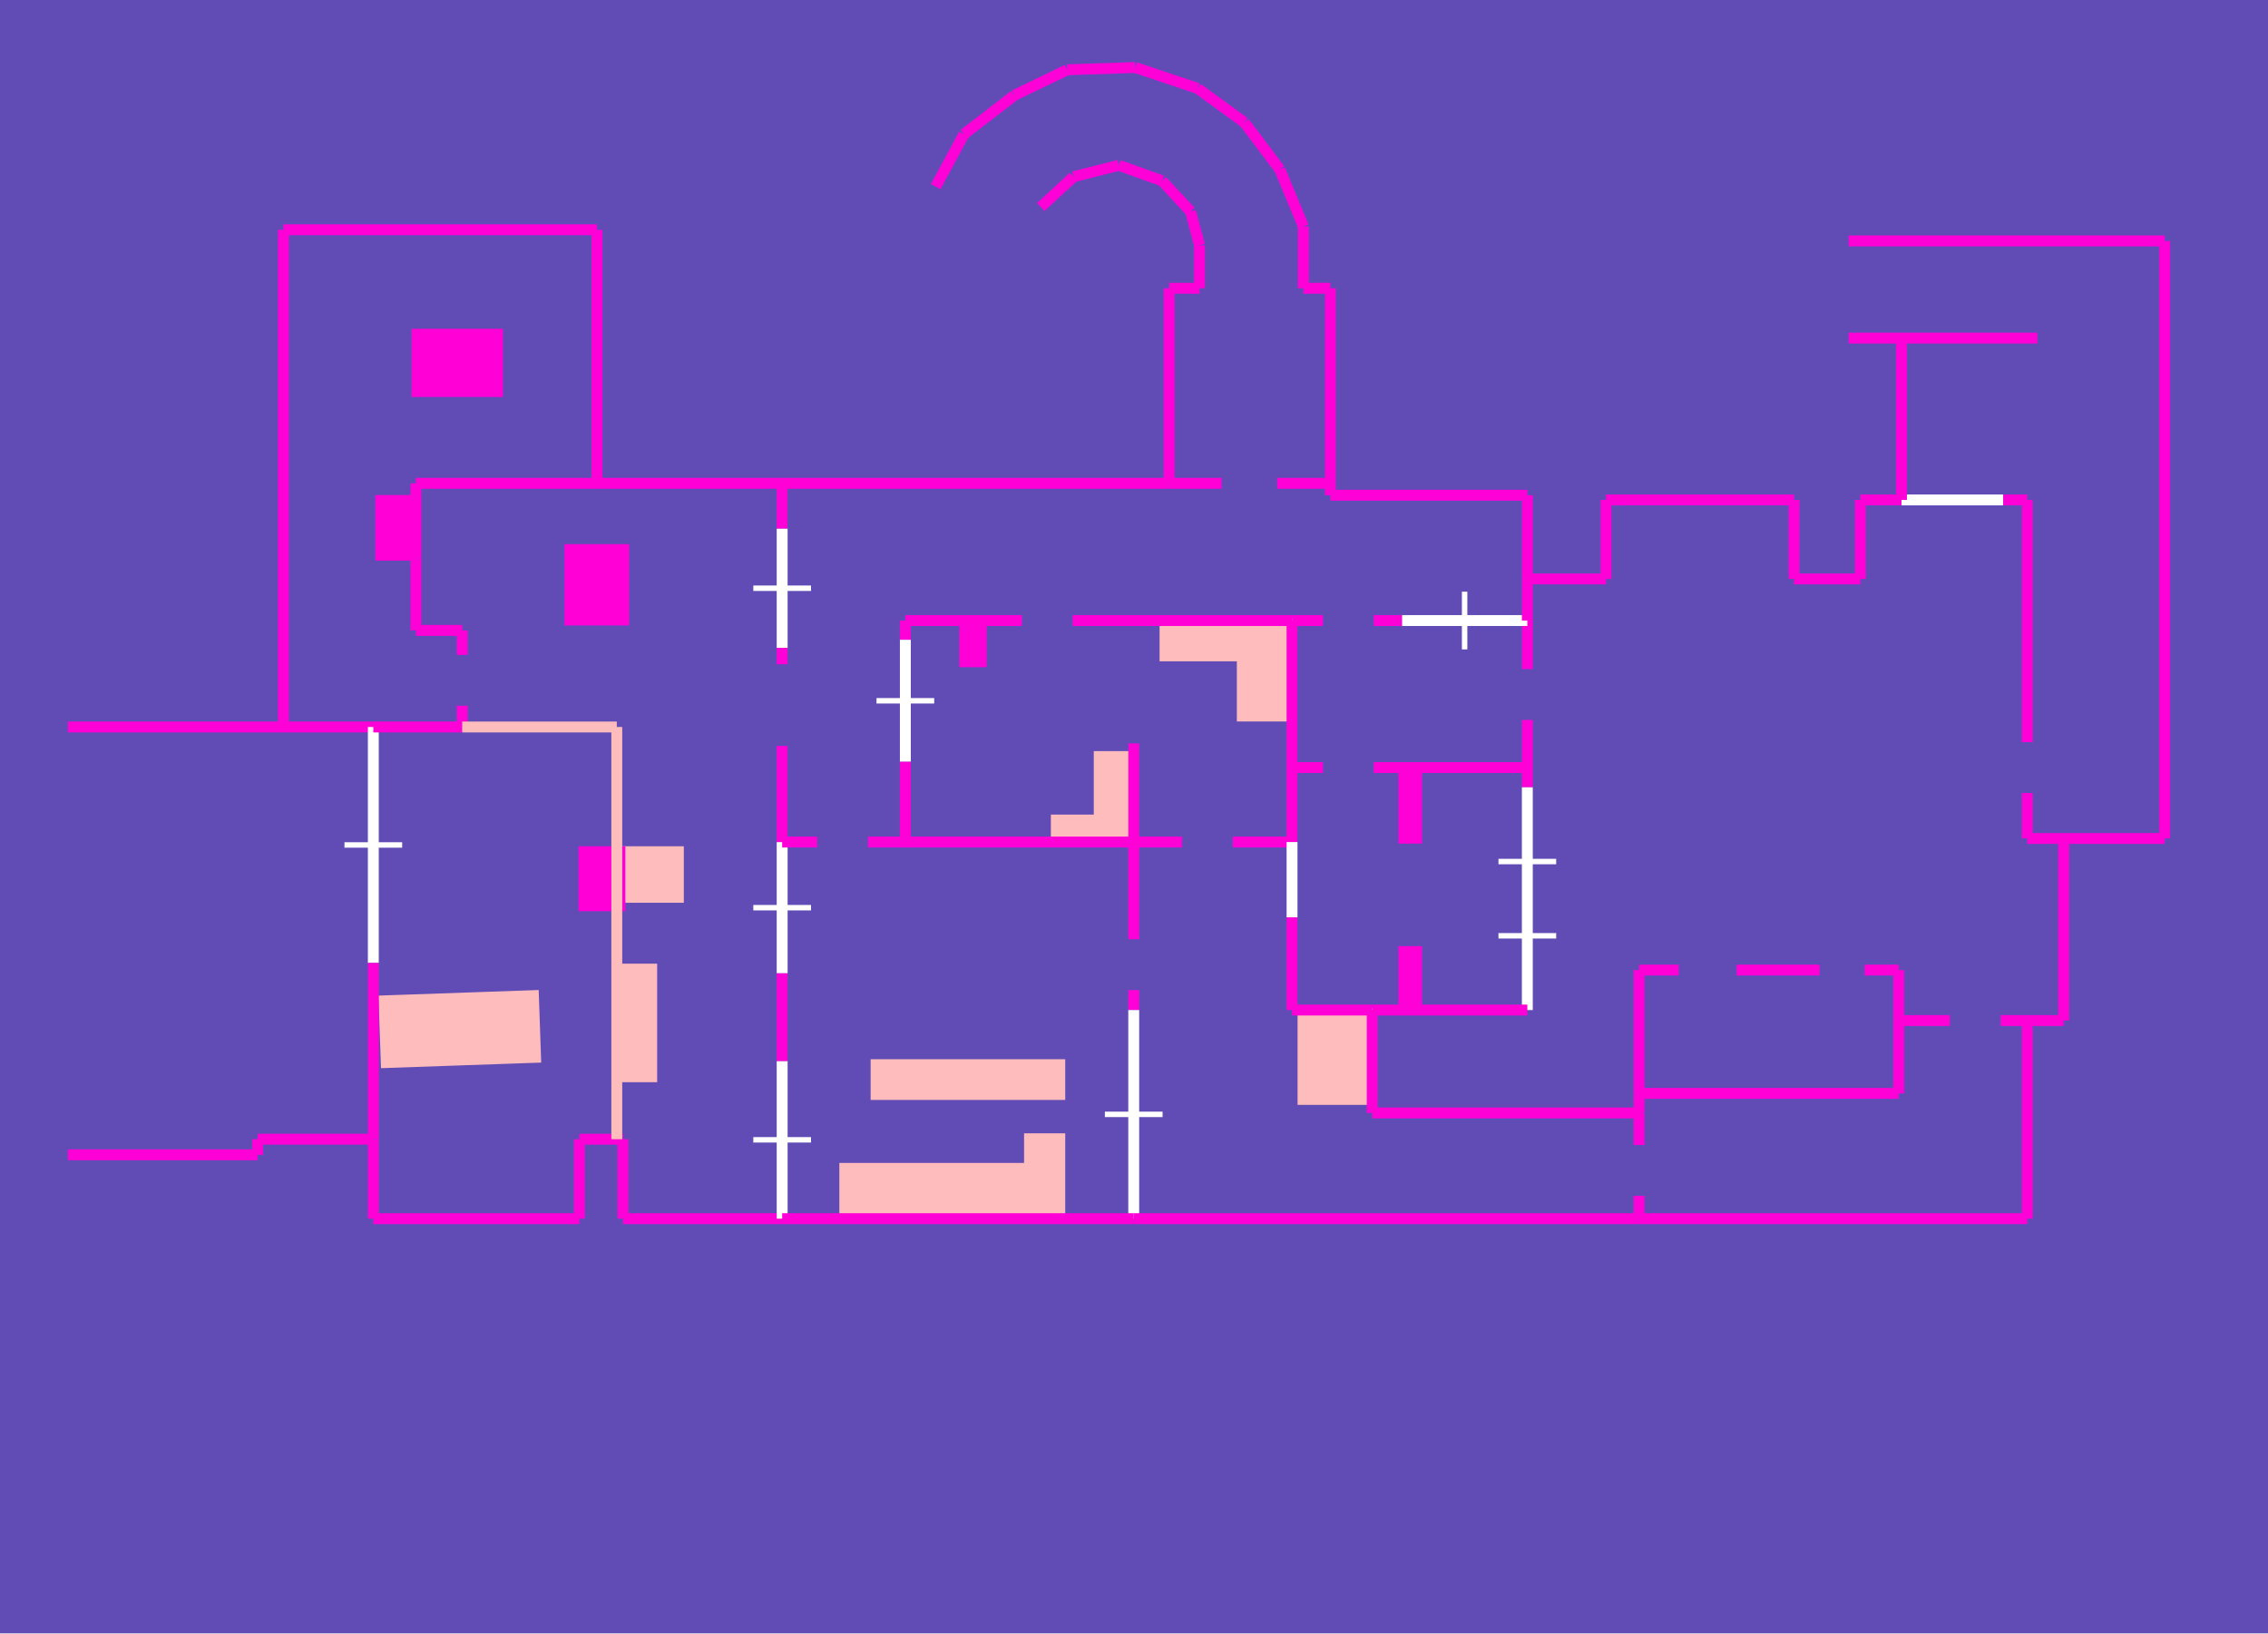
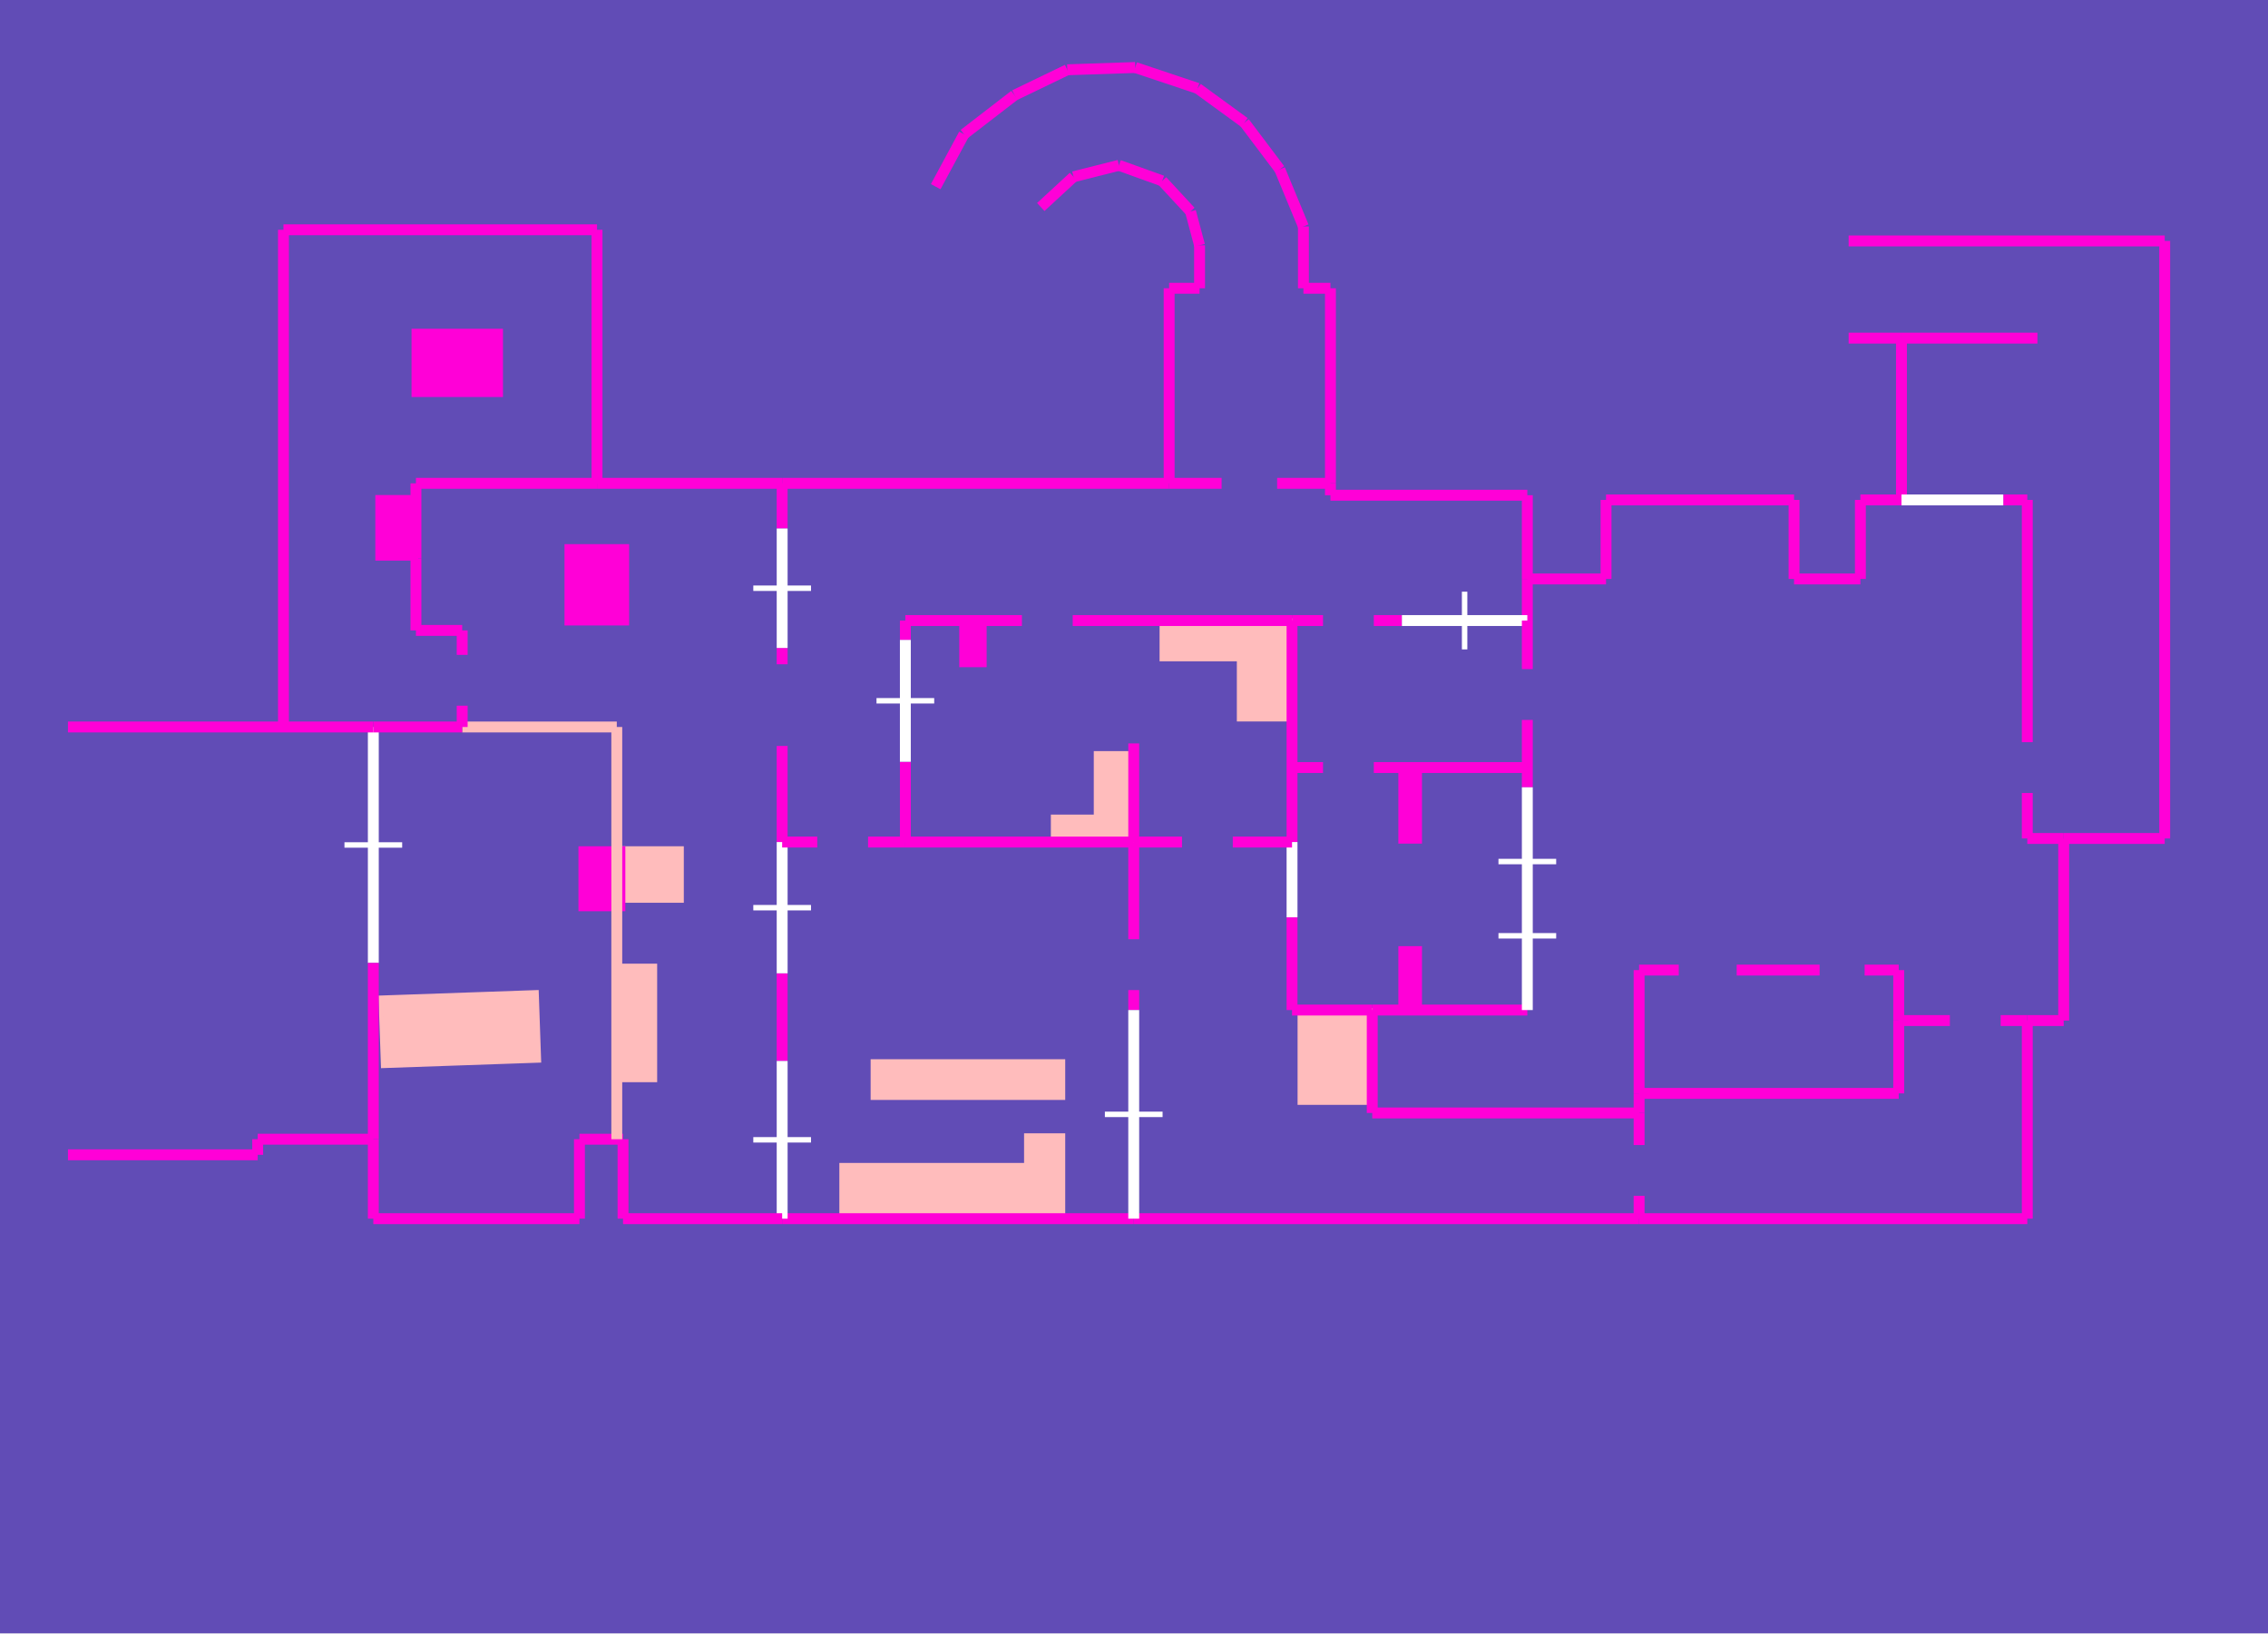
<svg xmlns="http://www.w3.org/2000/svg" viewBox="-33 -28 393 283">
  <rect fill="#614CB6" height="283" width="393" x="-33" y="-28" />
+   <path d="M181.697,-96.632 L190.885,-96.632 L190.885,-79.52 L181.697,-79.52 z" fill="#FFBCBC" stroke="#FFBCBC" stroke-width="0.75" transform="scale(1, -1)" />
+   <path d="M213.024,-104.989 L209.684,-104.989 L209.684,-117.795 L213.024,-117.795 z" fill="#FF00D7" stroke="#FF00D7" stroke-width="0.75" transform="scale(1, -1)" />
+   <path d="M192.219,-163.06 L204.782,-163.06 L204.782,-147.009 L192.219,-147.009 z" fill="#FFBCBC" stroke="#FFBCBC" stroke-width="0.75" transform="scale(1, -1)" />
+   <path d="M85.116,-119.004 L74.984,-119.004 L74.984,-128.044 L85.116,-128.044 z" fill="#FFBCBC" stroke="#FFBCBC" stroke-width="0.75" transform="scale(1, -1)" />
+   <path d="M133.6,-79.52 L137.59,-79.52 L137.59,-87.225 L133.6,-87.225 z" fill="#FF00D7" stroke="#FF00D7" stroke-width="0.75" transform="scale(1, -1)" />
+   <path d="M67.609,-119.004 L74.984,-119.004 L74.984,-129.511 L67.609,-129.511 z" fill="#FF00D7" stroke="#FF00D7" stroke-width="0.75" transform="scale(1, -1)" />
+   <path d="M53.779,-29.342 L38.683,-29.342 L38.683,-40.413 L53.779,-40.413 z" fill="#FF00D7" stroke="#FF00D7" stroke-width="0.75" transform="scale(1, -1)" />
+   <path d="M75.642,-66.657 L65.193,-66.657 L65.193,-79.998 L75.642,-79.998 z" fill="#FF00D7" stroke="#FF00D7" stroke-width="0.75" transform="scale(1, -1)" />
+   <path d="M118.24,-155.905 L151.207,-155.905 L151.207,-162.207 L118.24,-162.207 z" fill="#FFBCBC" stroke="#FFBCBC" stroke-width="0.75" transform="scale(1, -1)" />
+   <path d="M112.818,-173.874 L144.827,-173.874 L144.827,-183.154 L112.818,-183.154 z" fill="#FFBCBC" stroke="#FFBCBC" stroke-width="0.75" transform="scale(1, -1)" />
+   <path d="M168.307,-86.207 L190.885,-86.207 L190.885,-79.52 L168.307,-79.52 z" fill="#FFBCBC" stroke="#FFBCBC" stroke-width="0.75" transform="scale(1, -1)" />
+   <path d="M149.471,-113.517 L163.453,-113.517 L163.453,-117.9 L149.471,-117.9 z" fill="#FFBCBC" stroke="#FFBCBC" stroke-width="0.75" transform="scale(1, -1)" />
+   <path d="M80.498,-159.132 L74.205,-159.132 L74.205,-139.347 L80.498,-139.347 z" fill="#FFBCBC" stroke="#FFBCBC" stroke-width="0.75" transform="scale(1, -1)" />
+   <path d="M213.024,-147.009 L209.684,-147.009 L209.684,-136.311 L213.024,-136.311 z" fill="#FF00D7" stroke="#FF00D7" stroke-width="0.75" transform="scale(1, -1)" />
+   <path d="M32.97,-144.866 L59.98,-143.924 L60.393,-155.748 L33.383,-156.69 z" fill="#FFBCBC" stroke="#FFBCBC" stroke-width="0.75" transform="scale(1, -1)" />
  <path d="M151.207,-168.741 L144.827,-168.741 L144.827,-183.154 L151.207,-183.154 z" fill="#FFBCBC" stroke="#FFBCBC" stroke-width="0.75" transform="scale(1, -1)" />
-   <path d="M213.024,-104.989 L209.684,-104.989 L209.684,-117.795 L213.024,-117.795 z" fill="#FF00D7" stroke="#FF00D7" stroke-width="0.75" transform="scale(1, -1)" />
+   <path d="M156.907,-102.517 L163.453,-102.517 L163.453,-117.9 L156.907,-117.9 z" fill="#FFBCBC" stroke="#FFBCBC" stroke-width="0.75" transform="scale(1, -1)" />
  <path d="M32.412,-58.151 L39.073,-58.151 L39.073,-68.756 L32.412,-68.756 z" fill="#FF00D7" stroke="#FF00D7" stroke-width="0.75" transform="scale(1, -1)" />
-   <path d="M181.697,-96.632 L190.885,-96.632 L190.885,-79.52 L181.697,-79.52 z" fill="#FFBCBC" stroke="#FFBCBC" stroke-width="0.75" transform="scale(1, -1)" />
-   <path d="M75.642,-66.657 L65.193,-66.657 L65.193,-79.998 L75.642,-79.998 z" fill="#FF00D7" stroke="#FF00D7" stroke-width="0.75" transform="scale(1, -1)" />
-   <path d="M85.116,-119.004 L74.984,-119.004 L74.984,-128.044 L85.116,-128.044 z" fill="#FFBCBC" stroke="#FFBCBC" stroke-width="0.75" transform="scale(1, -1)" />
-   <path d="M168.307,-86.207 L190.885,-86.207 L190.885,-79.52 L168.307,-79.52 z" fill="#FFBCBC" stroke="#FFBCBC" stroke-width="0.75" transform="scale(1, -1)" />
-   <path d="M80.498,-159.132 L74.205,-159.132 L74.205,-139.347 L80.498,-139.347 z" fill="#FFBCBC" stroke="#FFBCBC" stroke-width="0.75" transform="scale(1, -1)" />
-   <path d="M133.6,-79.52 L137.59,-79.52 L137.59,-87.225 L133.6,-87.225 z" fill="#FF00D7" stroke="#FF00D7" stroke-width="0.75" transform="scale(1, -1)" />
-   <path d="M32.97,-144.866 L59.98,-143.924 L60.393,-155.748 L33.383,-156.69 z" fill="#FFBCBC" stroke="#FFBCBC" stroke-width="0.75" transform="scale(1, -1)" />
-   <path d="M67.609,-119.004 L74.984,-119.004 L74.984,-129.511 L67.609,-129.511 z" fill="#FF00D7" stroke="#FF00D7" stroke-width="0.75" transform="scale(1, -1)" />
-   <path d="M156.907,-102.517 L163.453,-102.517 L163.453,-117.9 L156.907,-117.9 z" fill="#FFBCBC" stroke="#FFBCBC" stroke-width="0.75" transform="scale(1, -1)" />
-   <path d="M192.219,-163.06 L204.782,-163.06 L204.782,-147.009 L192.219,-147.009 z" fill="#FFBCBC" stroke="#FFBCBC" stroke-width="0.75" transform="scale(1, -1)" />
-   <path d="M149.471,-113.517 L163.453,-113.517 L163.453,-117.9 L149.471,-117.9 z" fill="#FFBCBC" stroke="#FFBCBC" stroke-width="0.75" transform="scale(1, -1)" />
-   <path d="M112.818,-173.874 L144.827,-173.874 L144.827,-183.154 L112.818,-183.154 z" fill="#FFBCBC" stroke="#FFBCBC" stroke-width="0.75" transform="scale(1, -1)" />
-   <path d="M213.024,-147.009 L209.684,-147.009 L209.684,-136.311 L213.024,-136.311 z" fill="#FF00D7" stroke="#FF00D7" stroke-width="0.75" transform="scale(1, -1)" />
-   <path d="M53.779,-29.342 L38.683,-29.342 L38.683,-40.413 L53.779,-40.413 z" fill="#FF00D7" stroke="#FF00D7" stroke-width="0.75" transform="scale(1, -1)" />
-   <path d="M118.24,-155.905 L151.207,-155.905 L151.207,-162.207 L118.24,-162.207 z" fill="#FFBCBC" stroke="#FFBCBC" stroke-width="0.75" transform="scale(1, -1)" />
+   <path d="M102.533,-140.642 L102.533,-155.831 z" fill="none" stroke="#FF00D7" stroke-width="1.887" transform="scale(1, -1)" />
  <path d="M31.689,-183.154 L67.405,-183.154 z" fill="none" stroke="#FF00D7" stroke-width="1.887" transform="scale(1, -1)" />
-   <path d="M289.368,-58.62 L289.368,-72.314 z" fill="none" stroke="#FF00D7" stroke-width="1.887" transform="scale(1, -1)" />
+   <path d="M204.782,-147.009 L231.655,-147.009 z" fill="none" stroke="#FF00D7" stroke-width="1.887" transform="scale(1, -1)" />
+   <path d="M190.885,-79.52 L190.885,-117.9 z" fill="none" stroke="#FF00D7" stroke-width="1.887" transform="scale(1, -1)" />
+   <path d="M190.885,-79.52 L196.251,-79.52 z" fill="none" stroke="#FF00D7" stroke-width="1.887" transform="scale(1, -1)" />
+   <path d="M205.055,-79.52 L209.922,-79.52 z" fill="none" stroke="#FF00D7" stroke-width="1.887" transform="scale(1, -1)" />
+   <path d="M231.655,-72.314 L231.655,-57.805 z" fill="none" stroke="#FF00D7" stroke-width="1.887" transform="scale(1, -1)" />
+   <path d="M169.589,-55.746 L102.533,-55.746 z" fill="none" stroke="#FF00D7" stroke-width="1.887" transform="scale(1, -1)" />
+   <path d="M282.305,-140.083 L267.936,-140.083 z" fill="none" stroke="#FF00D7" stroke-width="1.887" transform="scale(1, -1)" />
+   <path d="M102.533,-84.27 L102.533,-87.097 z" fill="none" stroke="#FF00D7" stroke-width="1.887" transform="scale(1, -1)" />
+   <path d="M102.533,-101.247 L102.533,-117.9 z" fill="none" stroke="#FF00D7" stroke-width="1.887" transform="scale(1, -1)" />
+   <path d="M163.453,-183.154 L251.024,-183.154 z" fill="none" stroke="#FF00D7" stroke-width="1.887" transform="scale(1, -1)" />
  <path d="M67.405,-183.154 L67.405,-169.389 z" fill="none" stroke="#FF00D7" stroke-width="1.887" transform="scale(1, -1)" />
-   <path d="M174.518,12.69 L182.638,6.773 z" fill="none" stroke="#FF00D7" stroke-width="1.887" transform="scale(1, -1)" />
-   <path d="M70.451,-11.814 L70.451,-55.746 z" fill="none" stroke="#FF00D7" stroke-width="1.887" transform="scale(1, -1)" />
-   <path d="M123.879,-79.52 L123.879,-82.855 z" fill="none" stroke="#FF00D7" stroke-width="1.887" transform="scale(1, -1)" />
-   <path d="M74.96,-183.154 L74.96,-169.389 z" fill="none" stroke="#FF00D7" stroke-width="1.887" transform="scale(1, -1)" />
-   <path d="M251.024,-164.837 L204.782,-164.837 z" fill="none" stroke="#FF00D7" stroke-width="1.887" transform="scale(1, -1)" />
-   <path d="M134.04,4.746 L142.804,11.505 z" fill="none" stroke="#FF00D7" stroke-width="1.887" transform="scale(1, -1)" />
-   <path d="M257.897,-140.083 L251.024,-140.083 z" fill="none" stroke="#FF00D7" stroke-width="1.887" transform="scale(1, -1)" />
-   <path d="M342.103,-13.745 L287.333,-13.745 z" fill="none" stroke="#FF00D7" stroke-width="1.887" transform="scale(1, -1)" />
-   <path d="M277.874,-58.62 L245.295,-58.62 z" fill="none" stroke="#FF00D7" stroke-width="1.887" transform="scale(1, -1)" />
-   <path d="M192.858,-21.948 L197.538,-21.948 z" fill="none" stroke="#FF00D7" stroke-width="1.887" transform="scale(1, -1)" />
+   <path d="M289.368,-72.314 L289.368,-72.314 z" fill="none" stroke="#FF00D7" stroke-width="1.887" transform="scale(1, -1)" />
+   <path d="M102.533,-183.154 L163.453,-183.154 z" fill="none" stroke="#FF00D7" stroke-width="1.887" transform="scale(1, -1)" />
+   <path d="M231.655,-72.314 L231.655,-79.52 z" fill="none" stroke="#FF00D7" stroke-width="1.887" transform="scale(1, -1)" />
+   <path d="M169.589,-21.948 L169.589,-55.746 z" fill="none" stroke="#FF00D7" stroke-width="1.887" transform="scale(1, -1)" />
  <path d="M231.655,-104.989 L231.655,-108.41 z" fill="none" stroke="#FF00D7" stroke-width="1.887" transform="scale(1, -1)" />
-   <path d="M11.652,-172.088 L11.652,-169.386 z" fill="none" stroke="#FF00D7" stroke-width="1.887" transform="scale(1, -1)" />
-   <path d="M231.655,-57.805 L197.538,-57.805 z" fill="none" stroke="#FF00D7" stroke-width="1.887" transform="scale(1, -1)" />
-   <path d="M296.487,-30.585 L320.047,-30.585 z" fill="none" stroke="#FF00D7" stroke-width="1.887" transform="scale(1, -1)" />
-   <path d="M163.453,-117.9 L163.453,-134.74 z" fill="none" stroke="#FF00D7" stroke-width="1.887" transform="scale(1, -1)" />
-   <path d="M163.453,-143.545 L163.453,-147.009 z" fill="none" stroke="#FF00D7" stroke-width="1.887" transform="scale(1, -1)" />
-   <path d="M169.589,-55.746 L102.533,-55.746 z" fill="none" stroke="#FF00D7" stroke-width="1.887" transform="scale(1, -1)" />
-   <path d="M67.405,-169.389 L74.96,-169.389 z" fill="none" stroke="#FF00D7" stroke-width="1.887" transform="scale(1, -1)" />
-   <path d="M245.295,-72.314 L231.655,-72.314 z" fill="none" stroke="#FF00D7" stroke-width="1.887" transform="scale(1, -1)" />
-   <path d="M296.487,-58.62 L314.13,-58.62 z" fill="none" stroke="#FFFFFF" stroke-width="1.887" transform="scale(1, -1)" />
-   <path d="M287.333,-30.585 L287.333,-30.585 z" fill="none" stroke="#FF00D7" stroke-width="1.887" transform="scale(1, -1)" />
-   <path d="M168.389,-3.341 L160.889,-0.641 z" fill="none" stroke="#FF00D7" stroke-width="1.887" transform="scale(1, -1)" />
+   <path d="M190.885,-104.989 L196.251,-104.989 z" fill="none" stroke="#FF00D7" stroke-width="1.887" transform="scale(1, -1)" />
+   <path d="M205.055,-104.989 L231.655,-104.989 z" fill="none" stroke="#FF00D7" stroke-width="1.887" transform="scale(1, -1)" />
+   <path d="M190.885,-130.94 L190.885,-147.009 z" fill="none" stroke="#FF00D7" stroke-width="1.887" transform="scale(1, -1)" />
+   <path d="M204.782,-164.837 L204.782,-147.009 z" fill="none" stroke="#FF00D7" stroke-width="1.887" transform="scale(1, -1)" />
+   <path d="M123.879,-79.52 L144.074,-79.52 z" fill="none" stroke="#FF00D7" stroke-width="1.887" transform="scale(1, -1)" />
+   <path d="M152.879,-79.52 L190.885,-79.52 z" fill="none" stroke="#FF00D7" stroke-width="1.887" transform="scale(1, -1)" />
+   <path d="M102.533,-155.831 L102.533,-183.154 z" fill="none" stroke="#FFFFFF" stroke-width="1.887" transform="scale(1, -1)" />
+   <path d="M97.533,-169.492 L107.533,-169.492 z" fill="none" stroke="#FFFFFF" stroke-width="0.943" transform="scale(1, -1)" />
+   <path d="M231.655,-57.805 L231.655,-57.805 z" fill="none" stroke="#FF00D7" stroke-width="1.887" transform="scale(1, -1)" />
+   <path d="M11.652,-169.386 L31.689,-169.386 z" fill="none" stroke="#FF00D7" stroke-width="1.887" transform="scale(1, -1)" />
+   <path d="M190.885,-117.9 L190.885,-130.94 z" fill="none" stroke="#FFFFFF" stroke-width="1.887" transform="scale(1, -1)" />
+   <path d="M163.453,-117.9 L163.453,-100.811 z" fill="none" stroke="#FF00D7" stroke-width="1.887" transform="scale(1, -1)" />
+   <path d="M296.487,-30.585 L287.333,-30.585 z" fill="none" stroke="#FF00D7" stroke-width="1.887" transform="scale(1, -1)" />
+   <path d="M129.139,-4.343 L129.139,-4.343 z" fill="none" stroke="#FF00D7" stroke-width="1.887" transform="scale(1, -1)" />
+   <path d="M153.021,-2.627 L147.345,-7.868 z" fill="none" stroke="#FF00D7" stroke-width="1.887" transform="scale(1, -1)" />
+   <path d="M70.451,-55.746 L39.073,-55.746 z" fill="none" stroke="#FF00D7" stroke-width="1.887" transform="scale(1, -1)" />
+   <path d="M318.29,-148.827 L313.676,-148.827 z" fill="none" stroke="#FF00D7" stroke-width="1.887" transform="scale(1, -1)" />
+   <path d="M304.872,-148.827 L296.011,-148.827 z" fill="none" stroke="#FF00D7" stroke-width="1.887" transform="scale(1, -1)" />
+   <path d="M-21.222,-172.088 L11.652,-172.088 z" fill="none" stroke="#FF00D7" stroke-width="1.887" transform="scale(1, -1)" />
+   <path d="M251.024,-164.837 L251.024,-170.398 z" fill="none" stroke="#FF00D7" stroke-width="1.887" transform="scale(1, -1)" />
+   <path d="M251.024,-179.202 L251.024,-183.154 z" fill="none" stroke="#FF00D7" stroke-width="1.887" transform="scale(1, -1)" />
+   <path d="M324.597,-148.827 L324.597,-117.278 z" fill="none" stroke="#FF00D7" stroke-width="1.887" transform="scale(1, -1)" />
+   <path d="M123.879,-117.9 L123.879,-103.992 z" fill="none" stroke="#FF00D7" stroke-width="1.887" transform="scale(1, -1)" />
+   <path d="M318.29,-58.62 L314.13,-58.62 z" fill="none" stroke="#FF00D7" stroke-width="1.887" transform="scale(1, -1)" />
  <path d="M123.879,-82.855 L123.879,-103.992 z" fill="none" stroke="#FFFFFF" stroke-width="1.887" transform="scale(1, -1)" />
  <path d="M118.879,-93.423 L128.879,-93.423 z" fill="none" stroke="#FFFFFF" stroke-width="0.943" transform="scale(1, -1)" />
-   <path d="M-21.222,-97.964 L31.689,-97.964 z" fill="none" stroke="#FF00D7" stroke-width="1.887" transform="scale(1, -1)" />
+   <path d="M102.533,-140.642 L102.533,-117.9 z" fill="none" stroke="#FFFFFF" stroke-width="1.887" transform="scale(1, -1)" />
+   <path d="M107.533,-129.271 L97.533,-129.271 z" fill="none" stroke="#FFFFFF" stroke-width="0.943" transform="scale(1, -1)" />
+   <path d="M123.879,-79.52 L123.879,-82.855 z" fill="none" stroke="#FF00D7" stroke-width="1.887" transform="scale(1, -1)" />
+   <path d="M296.487,-30.585 L296.487,-58.62 z" fill="none" stroke="#FF00D7" stroke-width="1.887" transform="scale(1, -1)" />
+   <path d="M318.29,-148.827 L324.597,-148.827 z" fill="none" stroke="#FF00D7" stroke-width="1.887" transform="scale(1, -1)" />
+   <path d="M102.533,-55.746 L70.451,-55.746 z" fill="none" stroke="#FF00D7" stroke-width="1.887" transform="scale(1, -1)" />
+   <path d="M289.368,-58.62 L289.368,-72.314 z" fill="none" stroke="#FF00D7" stroke-width="1.887" transform="scale(1, -1)" />
+   <path d="M74.96,-183.154 L74.96,-169.389 z" fill="none" stroke="#FF00D7" stroke-width="1.887" transform="scale(1, -1)" />
+   <path d="M31.689,-138.846 L31.689,-97.964 z" fill="none" stroke="#FFFFFF" stroke-width="1.887" transform="scale(1, -1)" />
+   <path d="M36.689,-118.405 L26.689,-118.405 z" fill="none" stroke="#FFFFFF" stroke-width="0.943" transform="scale(1, -1)" />
+   <path d="M173.291,-8.634 L168.389,-3.341 z" fill="none" stroke="#FF00D7" stroke-width="1.887" transform="scale(1, -1)" />
+   <path d="M251.024,-140.083 L251.024,-161.449 z" fill="none" stroke="#FF00D7" stroke-width="1.887" transform="scale(1, -1)" />
+   <path d="M174.518,12.69 L182.638,6.773 z" fill="none" stroke="#FF00D7" stroke-width="1.887" transform="scale(1, -1)" />
+   <path d="M197.538,-57.805 L197.538,-55.746 z" fill="none" stroke="#FF00D7" stroke-width="1.887" transform="scale(1, -1)" />
+   <path d="M151.941,15.909 L163.715,16.303 z" fill="none" stroke="#FF00D7" stroke-width="1.887" transform="scale(1, -1)" />
+   <path d="M31.689,-169.386 L31.689,-183.154 z" fill="none" stroke="#FF00D7" stroke-width="1.887" transform="scale(1, -1)" />
+   <path d="M342.103,-117.278 L342.103,-13.745 z" fill="none" stroke="#FF00D7" stroke-width="1.887" transform="scale(1, -1)" />
+   <path d="M192.858,-21.948 L197.538,-21.948 z" fill="none" stroke="#FF00D7" stroke-width="1.887" transform="scale(1, -1)" />
+   <path d="M231.655,-57.805 L197.538,-57.805 z" fill="none" stroke="#FF00D7" stroke-width="1.887" transform="scale(1, -1)" />
+   <path d="M245.295,-72.314 L231.655,-72.314 z" fill="none" stroke="#FF00D7" stroke-width="1.887" transform="scale(1, -1)" />
  <path d="M296.011,-140.083 L296.011,-148.827 z" fill="none" stroke="#FF00D7" stroke-width="1.887" transform="scale(1, -1)" />
-   <path d="M74.96,-183.154 L102.533,-183.154 z" fill="none" stroke="#FF00D7" stroke-width="1.887" transform="scale(1, -1)" />
-   <path d="M160.889,-0.641 L153.021,-2.627 z" fill="none" stroke="#FF00D7" stroke-width="1.887" transform="scale(1, -1)" />
-   <path d="M163.453,-147.009 L163.453,-183.154 z" fill="none" stroke="#FFFFFF" stroke-width="1.887" transform="scale(1, -1)" />
-   <path d="M158.453,-165.082 L168.453,-165.082 z" fill="none" stroke="#FFFFFF" stroke-width="0.943" transform="scale(1, -1)" />
-   <path d="M163.453,-117.9 L163.453,-100.811 z" fill="none" stroke="#FF00D7" stroke-width="1.887" transform="scale(1, -1)" />
+   <path d="M31.689,-138.846 L31.689,-169.386 z" fill="none" stroke="#FF00D7" stroke-width="1.887" transform="scale(1, -1)" />
+   <path d="M39.073,-68.756 L39.073,-55.746 z" fill="none" stroke="#FF00D7" stroke-width="1.887" transform="scale(1, -1)" />
+   <path d="M168.389,-3.341 L160.889,-0.641 z" fill="none" stroke="#FF00D7" stroke-width="1.887" transform="scale(1, -1)" />
+   <path d="M296.487,-58.62 L289.368,-58.62 z" fill="none" stroke="#FF00D7" stroke-width="1.887" transform="scale(1, -1)" />
+   <path d="M178.681,-55.746 L169.589,-55.746 z" fill="none" stroke="#FF00D7" stroke-width="1.887" transform="scale(1, -1)" />
+   <path d="M182.638,6.773 L188.761,-1.346 z" fill="none" stroke="#FF00D7" stroke-width="1.887" transform="scale(1, -1)" />
+   <path d="M277.874,-72.314 L277.874,-58.62 z" fill="none" stroke="#FF00D7" stroke-width="1.887" transform="scale(1, -1)" />
+   <path d="M70.451,-11.814 L70.451,-55.746 z" fill="none" stroke="#FF00D7" stroke-width="1.887" transform="scale(1, -1)" />
+   <path d="M192.858,-11.238 L192.858,-21.948 z" fill="none" stroke="#FF00D7" stroke-width="1.887" transform="scale(1, -1)" />
  <path d="M197.538,-55.746 L188.302,-55.746 z" fill="none" stroke="#FF00D7" stroke-width="1.887" transform="scale(1, -1)" />
-   <path d="M277.874,-72.314 L277.874,-58.62 z" fill="none" stroke="#FF00D7" stroke-width="1.887" transform="scale(1, -1)" />
-   <path d="M174.859,-14.499 L173.291,-8.634 z" fill="none" stroke="#FF00D7" stroke-width="1.887" transform="scale(1, -1)" />
-   <path d="M192.858,-11.238 L192.858,-21.948 z" fill="none" stroke="#FF00D7" stroke-width="1.887" transform="scale(1, -1)" />
-   <path d="M197.538,-21.948 L197.538,-55.746 z" fill="none" stroke="#FF00D7" stroke-width="1.887" transform="scale(1, -1)" />
-   <path d="M204.782,-164.837 L204.782,-147.009 z" fill="none" stroke="#FF00D7" stroke-width="1.887" transform="scale(1, -1)" />
-   <path d="M169.589,-21.948 L174.859,-21.948 z" fill="none" stroke="#FF00D7" stroke-width="1.887" transform="scale(1, -1)" />
-   <path d="M16.121,-97.964 L16.121,-11.814 z" fill="none" stroke="#FF00D7" stroke-width="1.887" transform="scale(1, -1)" />
-   <path d="M163.715,16.303 L174.518,12.69 z" fill="none" stroke="#FF00D7" stroke-width="1.887" transform="scale(1, -1)" />
-   <path d="M318.29,-183.154 L318.29,-148.827 z" fill="none" stroke="#FF00D7" stroke-width="1.887" transform="scale(1, -1)" />
-   <path d="M142.804,11.505 L151.941,15.909 z" fill="none" stroke="#FF00D7" stroke-width="1.887" transform="scale(1, -1)" />
-   <path d="M123.879,-117.9 L163.453,-117.9 z" fill="none" stroke="#FF00D7" stroke-width="1.887" transform="scale(1, -1)" />
-   <path d="M190.885,-104.989 L196.251,-104.989 z" fill="none" stroke="#FF00D7" stroke-width="1.887" transform="scale(1, -1)" />
-   <path d="M205.055,-104.989 L231.655,-104.989 z" fill="none" stroke="#FF00D7" stroke-width="1.887" transform="scale(1, -1)" />
+   <path d="M251.024,-161.449 L251.024,-164.837 z" fill="none" stroke="#FF00D7" stroke-width="1.887" transform="scale(1, -1)" />
+   <path d="M296.487,-58.62 L314.13,-58.62 z" fill="none" stroke="#FFFFFF" stroke-width="1.887" transform="scale(1, -1)" />
+   <path d="M245.295,-58.62 L245.295,-72.314 z" fill="none" stroke="#FF00D7" stroke-width="1.887" transform="scale(1, -1)" />
+   <path d="M296.011,-161.449 L296.011,-148.827 z" fill="none" stroke="#FF00D7" stroke-width="1.887" transform="scale(1, -1)" />
  <path d="M39.073,-68.756 L39.073,-81.228 z" fill="none" stroke="#FF00D7" stroke-width="1.887" transform="scale(1, -1)" />
-   <path d="M102.533,-155.831 L102.533,-183.154 z" fill="none" stroke="#FFFFFF" stroke-width="1.887" transform="scale(1, -1)" />
-   <path d="M97.533,-169.492 L107.533,-169.492 z" fill="none" stroke="#FFFFFF" stroke-width="0.943" transform="scale(1, -1)" />
+   <path d="M231.655,-79.52 L209.922,-79.52 z" fill="none" stroke="#FFFFFF" stroke-width="1.887" transform="scale(1, -1)" />
+   <path d="M220.789,-74.52 L220.789,-84.52 z" fill="none" stroke="#FFFFFF" stroke-width="0.943" transform="scale(1, -1)" />
+   <path d="M188.761,-1.346 L192.858,-11.238 z" fill="none" stroke="#FF00D7" stroke-width="1.887" transform="scale(1, -1)" />
  <path d="M231.655,-79.52 L231.655,-87.935 z" fill="none" stroke="#FF00D7" stroke-width="1.887" transform="scale(1, -1)" />
  <path d="M231.655,-96.739 L231.655,-104.989 z" fill="none" stroke="#FF00D7" stroke-width="1.887" transform="scale(1, -1)" />
-   <path d="M296.011,-161.449 L296.011,-148.827 z" fill="none" stroke="#FF00D7" stroke-width="1.887" transform="scale(1, -1)" />
-   <path d="M102.533,-183.154 L163.453,-183.154 z" fill="none" stroke="#FF00D7" stroke-width="1.887" transform="scale(1, -1)" />
-   <path d="M231.655,-57.805 L231.655,-57.805 z" fill="none" stroke="#FF00D7" stroke-width="1.887" transform="scale(1, -1)" />
-   <path d="M174.859,-14.499 L174.859,-21.948 z" fill="none" stroke="#FF00D7" stroke-width="1.887" transform="scale(1, -1)" />
-   <path d="M182.638,6.773 L188.761,-1.346 z" fill="none" stroke="#FF00D7" stroke-width="1.887" transform="scale(1, -1)" />
-   <path d="M31.689,-138.846 L31.689,-97.964 z" fill="none" stroke="#FFFFFF" stroke-width="1.887" transform="scale(1, -1)" />
-   <path d="M36.689,-118.405 L26.689,-118.405 z" fill="none" stroke="#FFFFFF" stroke-width="0.943" transform="scale(1, -1)" />
-   <path d="M324.597,-148.827 L324.597,-117.278 z" fill="none" stroke="#FF00D7" stroke-width="1.887" transform="scale(1, -1)" />
-   <path d="M16.121,-11.814 L70.451,-11.814 z" fill="none" stroke="#FF00D7" stroke-width="1.887" transform="scale(1, -1)" />
-   <path d="M190.885,-130.94 L190.885,-147.009 z" fill="none" stroke="#FF00D7" stroke-width="1.887" transform="scale(1, -1)" />
-   <path d="M318.29,-148.827 L313.676,-148.827 z" fill="none" stroke="#FF00D7" stroke-width="1.887" transform="scale(1, -1)" />
-   <path d="M304.872,-148.827 L296.011,-148.827 z" fill="none" stroke="#FF00D7" stroke-width="1.887" transform="scale(1, -1)" />
-   <path d="M31.689,-138.846 L31.689,-169.386 z" fill="none" stroke="#FF00D7" stroke-width="1.887" transform="scale(1, -1)" />
-   <path d="M342.103,-117.278 L342.103,-13.745 z" fill="none" stroke="#FF00D7" stroke-width="1.887" transform="scale(1, -1)" />
-   <path d="M188.761,-1.346 L192.858,-11.238 z" fill="none" stroke="#FF00D7" stroke-width="1.887" transform="scale(1, -1)" />
-   <path d="M123.879,-117.9 L123.879,-103.992 z" fill="none" stroke="#FF00D7" stroke-width="1.887" transform="scale(1, -1)" />
-   <path d="M324.597,-117.278 L342.103,-117.278 z" fill="none" stroke="#FF00D7" stroke-width="1.887" transform="scale(1, -1)" />
-   <path d="M123.879,-79.52 L144.074,-79.52 z" fill="none" stroke="#FF00D7" stroke-width="1.887" transform="scale(1, -1)" />
-   <path d="M152.879,-79.52 L190.885,-79.52 z" fill="none" stroke="#FF00D7" stroke-width="1.887" transform="scale(1, -1)" />
-   <path d="M231.655,-72.314 L231.655,-57.805 z" fill="none" stroke="#FF00D7" stroke-width="1.887" transform="scale(1, -1)" />
-   <path d="M296.487,-58.62 L289.368,-58.62 z" fill="none" stroke="#FF00D7" stroke-width="1.887" transform="scale(1, -1)" />
-   <path d="M47.088,-81.228 L47.088,-85.467 z" fill="none" stroke="#FF00D7" stroke-width="1.887" transform="scale(1, -1)" />
-   <path d="M47.088,-94.271 L47.088,-97.964 z" fill="none" stroke="#FF00D7" stroke-width="1.887" transform="scale(1, -1)" />
-   <path d="M31.689,-169.386 L31.689,-183.154 z" fill="none" stroke="#FF00D7" stroke-width="1.887" transform="scale(1, -1)" />
-   <path d="M102.533,-140.642 L102.533,-117.9 z" fill="none" stroke="#FFFFFF" stroke-width="1.887" transform="scale(1, -1)" />
-   <path d="M107.533,-129.271 L97.533,-129.271 z" fill="none" stroke="#FFFFFF" stroke-width="0.943" transform="scale(1, -1)" />
-   <path d="M296.487,-30.585 L287.333,-30.585 z" fill="none" stroke="#FF00D7" stroke-width="1.887" transform="scale(1, -1)" />
-   <path d="M163.453,-183.154 L251.024,-183.154 z" fill="none" stroke="#FF00D7" stroke-width="1.887" transform="scale(1, -1)" />
-   <path d="M39.073,-81.228 L47.088,-81.228 z" fill="none" stroke="#FF00D7" stroke-width="1.887" transform="scale(1, -1)" />
-   <path d="M173.291,-8.634 L168.389,-3.341 z" fill="none" stroke="#FF00D7" stroke-width="1.887" transform="scale(1, -1)" />
-   <path d="M39.073,-68.756 L39.073,-55.746 z" fill="none" stroke="#FF00D7" stroke-width="1.887" transform="scale(1, -1)" />
-   <path d="M102.533,-63.572 L102.533,-84.27 z" fill="none" stroke="#FFFFFF" stroke-width="1.887" transform="scale(1, -1)" />
-   <path d="M97.533,-73.921 L107.533,-73.921 z" fill="none" stroke="#FFFFFF" stroke-width="0.943" transform="scale(1, -1)" />
-   <path d="M190.885,-147.009 L204.782,-147.009 z" fill="none" stroke="#FF00D7" stroke-width="1.887" transform="scale(1, -1)" />
-   <path d="M47.088,-97.964 L31.689,-97.964 z" fill="none" stroke="#FF00D7" stroke-width="1.887" transform="scale(1, -1)" />
-   <path d="M289.368,-72.314 L289.368,-72.314 z" fill="none" stroke="#FF00D7" stroke-width="1.887" transform="scale(1, -1)" />
-   <path d="M251.024,-161.449 L251.024,-164.837 z" fill="none" stroke="#FF00D7" stroke-width="1.887" transform="scale(1, -1)" />
-   <path d="M134.04,4.746 L129.139,-4.343 z" fill="none" stroke="#FF00D7" stroke-width="1.887" transform="scale(1, -1)" />
-   <path d="M169.589,-21.948 L169.589,-55.746 z" fill="none" stroke="#FF00D7" stroke-width="1.887" transform="scale(1, -1)" />
-   <path d="M251.024,-161.449 L296.011,-161.449 z" fill="none" stroke="#FF00D7" stroke-width="1.887" transform="scale(1, -1)" />
-   <path d="M73.877,-97.964 L47.088,-97.964 z" fill="none" stroke="#FFBCBC" stroke-width="1.887" transform="scale(1, -1)" />
-   <path d="M231.655,-79.52 L209.922,-79.52 z" fill="none" stroke="#FFFFFF" stroke-width="1.887" transform="scale(1, -1)" />
-   <path d="M220.789,-74.52 L220.789,-84.52 z" fill="none" stroke="#FFFFFF" stroke-width="0.943" transform="scale(1, -1)" />
-   <path d="M251.024,-164.837 L251.024,-170.398 z" fill="none" stroke="#FF00D7" stroke-width="1.887" transform="scale(1, -1)" />
-   <path d="M251.024,-179.202 L251.024,-183.154 z" fill="none" stroke="#FF00D7" stroke-width="1.887" transform="scale(1, -1)" />
-   <path d="M277.874,-72.314 L289.368,-72.314 z" fill="none" stroke="#FF00D7" stroke-width="1.887" transform="scale(1, -1)" />
-   <path d="M70.451,-55.746 L39.073,-55.746 z" fill="none" stroke="#FF00D7" stroke-width="1.887" transform="scale(1, -1)" />
-   <path d="M102.533,-84.27 L102.533,-87.097 z" fill="none" stroke="#FF00D7" stroke-width="1.887" transform="scale(1, -1)" />
-   <path d="M102.533,-101.247 L102.533,-117.9 z" fill="none" stroke="#FF00D7" stroke-width="1.887" transform="scale(1, -1)" />
-   <path d="M11.652,-169.386 L31.689,-169.386 z" fill="none" stroke="#FF00D7" stroke-width="1.887" transform="scale(1, -1)" />
-   <path d="M178.681,-55.746 L169.589,-55.746 z" fill="none" stroke="#FF00D7" stroke-width="1.887" transform="scale(1, -1)" />
-   <path d="M245.295,-58.62 L245.295,-72.314 z" fill="none" stroke="#FF00D7" stroke-width="1.887" transform="scale(1, -1)" />
+   <path d="M290.103,-140.083 L296.011,-140.083 z" fill="none" stroke="#FF00D7" stroke-width="1.887" transform="scale(1, -1)" />
+   <path d="M169.589,-21.948 L174.859,-21.948 z" fill="none" stroke="#FF00D7" stroke-width="1.887" transform="scale(1, -1)" />
  <path d="M163.453,-117.9 L171.815,-117.9 z" fill="none" stroke="#FF00D7" stroke-width="1.887" transform="scale(1, -1)" />
  <path d="M180.619,-117.9 L190.885,-117.9 z" fill="none" stroke="#FF00D7" stroke-width="1.887" transform="scale(1, -1)" />
-   <path d="M282.305,-140.083 L267.936,-140.083 z" fill="none" stroke="#FF00D7" stroke-width="1.887" transform="scale(1, -1)" />
-   <path d="M190.885,-79.52 L196.251,-79.52 z" fill="none" stroke="#FF00D7" stroke-width="1.887" transform="scale(1, -1)" />
-   <path d="M205.055,-79.52 L209.922,-79.52 z" fill="none" stroke="#FF00D7" stroke-width="1.887" transform="scale(1, -1)" />
+   <path d="M251.024,-161.449 L296.011,-161.449 z" fill="none" stroke="#FF00D7" stroke-width="1.887" transform="scale(1, -1)" />
+   <path d="M277.874,-58.62 L245.295,-58.62 z" fill="none" stroke="#FF00D7" stroke-width="1.887" transform="scale(1, -1)" />
+   <path d="M190.885,-147.009 L204.782,-147.009 z" fill="none" stroke="#FF00D7" stroke-width="1.887" transform="scale(1, -1)" />
+   <path d="M73.877,-97.964 L47.088,-97.964 z" fill="none" stroke="#FFBCBC" stroke-width="1.887" transform="scale(1, -1)" />
+   <path d="M16.121,-97.964 L16.121,-11.814 z" fill="none" stroke="#FF00D7" stroke-width="1.887" transform="scale(1, -1)" />
+   <path d="M134.04,4.746 L129.139,-4.343 z" fill="none" stroke="#FF00D7" stroke-width="1.887" transform="scale(1, -1)" />
+   <path d="M296.487,-30.585 L320.047,-30.585 z" fill="none" stroke="#FF00D7" stroke-width="1.887" transform="scale(1, -1)" />
+   <path d="M67.405,-169.389 L74.96,-169.389 z" fill="none" stroke="#FF00D7" stroke-width="1.887" transform="scale(1, -1)" />
+   <path d="M174.859,-14.499 L173.291,-8.634 z" fill="none" stroke="#FF00D7" stroke-width="1.887" transform="scale(1, -1)" />
+   <path d="M257.897,-140.083 L251.024,-140.083 z" fill="none" stroke="#FF00D7" stroke-width="1.887" transform="scale(1, -1)" />
+   <path d="M47.088,-97.964 L31.689,-97.964 z" fill="none" stroke="#FF00D7" stroke-width="1.887" transform="scale(1, -1)" />
+   <path d="M318.29,-117.278 L318.29,-109.4 z" fill="none" stroke="#FF00D7" stroke-width="1.887" transform="scale(1, -1)" />
+   <path d="M318.29,-100.596 L318.29,-58.62 z" fill="none" stroke="#FF00D7" stroke-width="1.887" transform="scale(1, -1)" />
+   <path d="M324.597,-117.278 L342.103,-117.278 z" fill="none" stroke="#FF00D7" stroke-width="1.887" transform="scale(1, -1)" />
+   <path d="M163.715,16.303 L174.518,12.69 z" fill="none" stroke="#FF00D7" stroke-width="1.887" transform="scale(1, -1)" />
+   <path d="M39.073,-81.228 L47.088,-81.228 z" fill="none" stroke="#FF00D7" stroke-width="1.887" transform="scale(1, -1)" />
+   <path d="M342.103,-13.745 L287.333,-13.745 z" fill="none" stroke="#FF00D7" stroke-width="1.887" transform="scale(1, -1)" />
  <path d="M73.877,-169.389 L73.877,-97.964 z" fill="none" stroke="#FFBCBC" stroke-width="1.887" transform="scale(1, -1)" />
-   <path d="M102.533,-55.746 L70.451,-55.746 z" fill="none" stroke="#FF00D7" stroke-width="1.887" transform="scale(1, -1)" />
-   <path d="M318.29,-58.62 L314.13,-58.62 z" fill="none" stroke="#FF00D7" stroke-width="1.887" transform="scale(1, -1)" />
-   <path d="M190.885,-79.52 L190.885,-117.9 z" fill="none" stroke="#FF00D7" stroke-width="1.887" transform="scale(1, -1)" />
-   <path d="M102.533,-117.9 L108.615,-117.9 z" fill="none" stroke="#FF00D7" stroke-width="1.887" transform="scale(1, -1)" />
-   <path d="M117.419,-117.9 L123.879,-117.9 z" fill="none" stroke="#FF00D7" stroke-width="1.887" transform="scale(1, -1)" />
-   <path d="M129.139,-4.343 L129.139,-4.343 z" fill="none" stroke="#FF00D7" stroke-width="1.887" transform="scale(1, -1)" />
-   <path d="M290.103,-140.083 L296.011,-140.083 z" fill="none" stroke="#FF00D7" stroke-width="1.887" transform="scale(1, -1)" />
-   <path d="M251.024,-140.083 L251.024,-161.449 z" fill="none" stroke="#FF00D7" stroke-width="1.887" transform="scale(1, -1)" />
-   <path d="M153.021,-2.627 L147.345,-7.868 z" fill="none" stroke="#FF00D7" stroke-width="1.887" transform="scale(1, -1)" />
-   <path d="M296.487,-30.585 L296.487,-58.62 z" fill="none" stroke="#FF00D7" stroke-width="1.887" transform="scale(1, -1)" />
-   <path d="M318.29,-148.827 L324.597,-148.827 z" fill="none" stroke="#FF00D7" stroke-width="1.887" transform="scale(1, -1)" />
+   <path d="M11.652,-172.088 L11.652,-169.386 z" fill="none" stroke="#FF00D7" stroke-width="1.887" transform="scale(1, -1)" />
+   <path d="M318.29,-183.154 L318.29,-148.827 z" fill="none" stroke="#FF00D7" stroke-width="1.887" transform="scale(1, -1)" />
+   <path d="M277.874,-72.314 L289.368,-72.314 z" fill="none" stroke="#FF00D7" stroke-width="1.887" transform="scale(1, -1)" />
+   <path d="M287.333,-30.585 L287.333,-30.585 z" fill="none" stroke="#FF00D7" stroke-width="1.887" transform="scale(1, -1)" />
  <path d="M231.655,-108.41 L231.655,-147.009 z" fill="none" stroke="#FFFFFF" stroke-width="1.887" transform="scale(1, -1)" />
  <path d="M226.655,-121.276 L236.655,-121.276 z" fill="none" stroke="#FFFFFF" stroke-width="0.943" transform="scale(1, -1)" />
  <path d="M226.655,-134.143 L236.655,-134.143 z" fill="none" stroke="#FFFFFF" stroke-width="0.943" transform="scale(1, -1)" />
+   <path d="M123.879,-117.9 L163.453,-117.9 z" fill="none" stroke="#FF00D7" stroke-width="1.887" transform="scale(1, -1)" />
+   <path d="M251.024,-183.154 L318.29,-183.154 z" fill="none" stroke="#FF00D7" stroke-width="1.887" transform="scale(1, -1)" />
+   <path d="M134.04,4.746 L142.804,11.505 z" fill="none" stroke="#FF00D7" stroke-width="1.887" transform="scale(1, -1)" />
+   <path d="M16.121,-11.814 L70.451,-11.814 z" fill="none" stroke="#FF00D7" stroke-width="1.887" transform="scale(1, -1)" />
+   <path d="M47.088,-81.228 L47.088,-85.467 z" fill="none" stroke="#FF00D7" stroke-width="1.887" transform="scale(1, -1)" />
+   <path d="M47.088,-94.271 L47.088,-97.964 z" fill="none" stroke="#FF00D7" stroke-width="1.887" transform="scale(1, -1)" />
+   <path d="M163.453,-117.9 L163.453,-134.74 z" fill="none" stroke="#FF00D7" stroke-width="1.887" transform="scale(1, -1)" />
+   <path d="M163.453,-143.545 L163.453,-147.009 z" fill="none" stroke="#FF00D7" stroke-width="1.887" transform="scale(1, -1)" />
+   <path d="M102.533,-117.9 L108.615,-117.9 z" fill="none" stroke="#FF00D7" stroke-width="1.887" transform="scale(1, -1)" />
+   <path d="M117.419,-117.9 L123.879,-117.9 z" fill="none" stroke="#FF00D7" stroke-width="1.887" transform="scale(1, -1)" />
+   <path d="M163.453,-147.009 L163.453,-183.154 z" fill="none" stroke="#FFFFFF" stroke-width="1.887" transform="scale(1, -1)" />
+   <path d="M158.453,-165.082 L168.453,-165.082 z" fill="none" stroke="#FFFFFF" stroke-width="0.943" transform="scale(1, -1)" />
+   <path d="M142.804,11.505 L151.941,15.909 z" fill="none" stroke="#FF00D7" stroke-width="1.887" transform="scale(1, -1)" />
+   <path d="M251.024,-164.837 L204.782,-164.837 z" fill="none" stroke="#FF00D7" stroke-width="1.887" transform="scale(1, -1)" />
+   <path d="M174.859,-14.499 L174.859,-21.948 z" fill="none" stroke="#FF00D7" stroke-width="1.887" transform="scale(1, -1)" />
  <path d="M102.533,-55.746 L102.533,-63.572 z" fill="none" stroke="#FF00D7" stroke-width="1.887" transform="scale(1, -1)" />
-   <path d="M204.782,-147.009 L231.655,-147.009 z" fill="none" stroke="#FF00D7" stroke-width="1.887" transform="scale(1, -1)" />
-   <path d="M318.29,-117.278 L318.29,-109.4 z" fill="none" stroke="#FF00D7" stroke-width="1.887" transform="scale(1, -1)" />
-   <path d="M318.29,-100.596 L318.29,-58.62 z" fill="none" stroke="#FF00D7" stroke-width="1.887" transform="scale(1, -1)" />
-   <path d="M151.941,15.909 L163.715,16.303 z" fill="none" stroke="#FF00D7" stroke-width="1.887" transform="scale(1, -1)" />
+   <path d="M197.538,-21.948 L197.538,-55.746 z" fill="none" stroke="#FF00D7" stroke-width="1.887" transform="scale(1, -1)" />
  <path d="M324.597,-117.278 L318.29,-117.278 z" fill="none" stroke="#FF00D7" stroke-width="1.887" transform="scale(1, -1)" />
-   <path d="M251.024,-183.154 L318.29,-183.154 z" fill="none" stroke="#FF00D7" stroke-width="1.887" transform="scale(1, -1)" />
-   <path d="M102.533,-140.642 L102.533,-155.831 z" fill="none" stroke="#FF00D7" stroke-width="1.887" transform="scale(1, -1)" />
-   <path d="M-21.222,-172.088 L11.652,-172.088 z" fill="none" stroke="#FF00D7" stroke-width="1.887" transform="scale(1, -1)" />
-   <path d="M231.655,-72.314 L231.655,-79.52 z" fill="none" stroke="#FF00D7" stroke-width="1.887" transform="scale(1, -1)" />
-   <path d="M197.538,-57.805 L197.538,-55.746 z" fill="none" stroke="#FF00D7" stroke-width="1.887" transform="scale(1, -1)" />
-   <path d="M190.885,-117.9 L190.885,-130.94 z" fill="none" stroke="#FFFFFF" stroke-width="1.887" transform="scale(1, -1)" />
+   <path d="M160.889,-0.641 L153.021,-2.627 z" fill="none" stroke="#FF00D7" stroke-width="1.887" transform="scale(1, -1)" />
+   <path d="M74.96,-183.154 L102.533,-183.154 z" fill="none" stroke="#FF00D7" stroke-width="1.887" transform="scale(1, -1)" />
+   <path d="M102.533,-63.572 L102.533,-84.27 z" fill="none" stroke="#FFFFFF" stroke-width="1.887" transform="scale(1, -1)" />
+   <path d="M97.533,-73.921 L107.533,-73.921 z" fill="none" stroke="#FFFFFF" stroke-width="0.943" transform="scale(1, -1)" />
+   <path d="M-21.222,-97.964 L31.689,-97.964 z" fill="none" stroke="#FF00D7" stroke-width="1.887" transform="scale(1, -1)" />
</svg>
